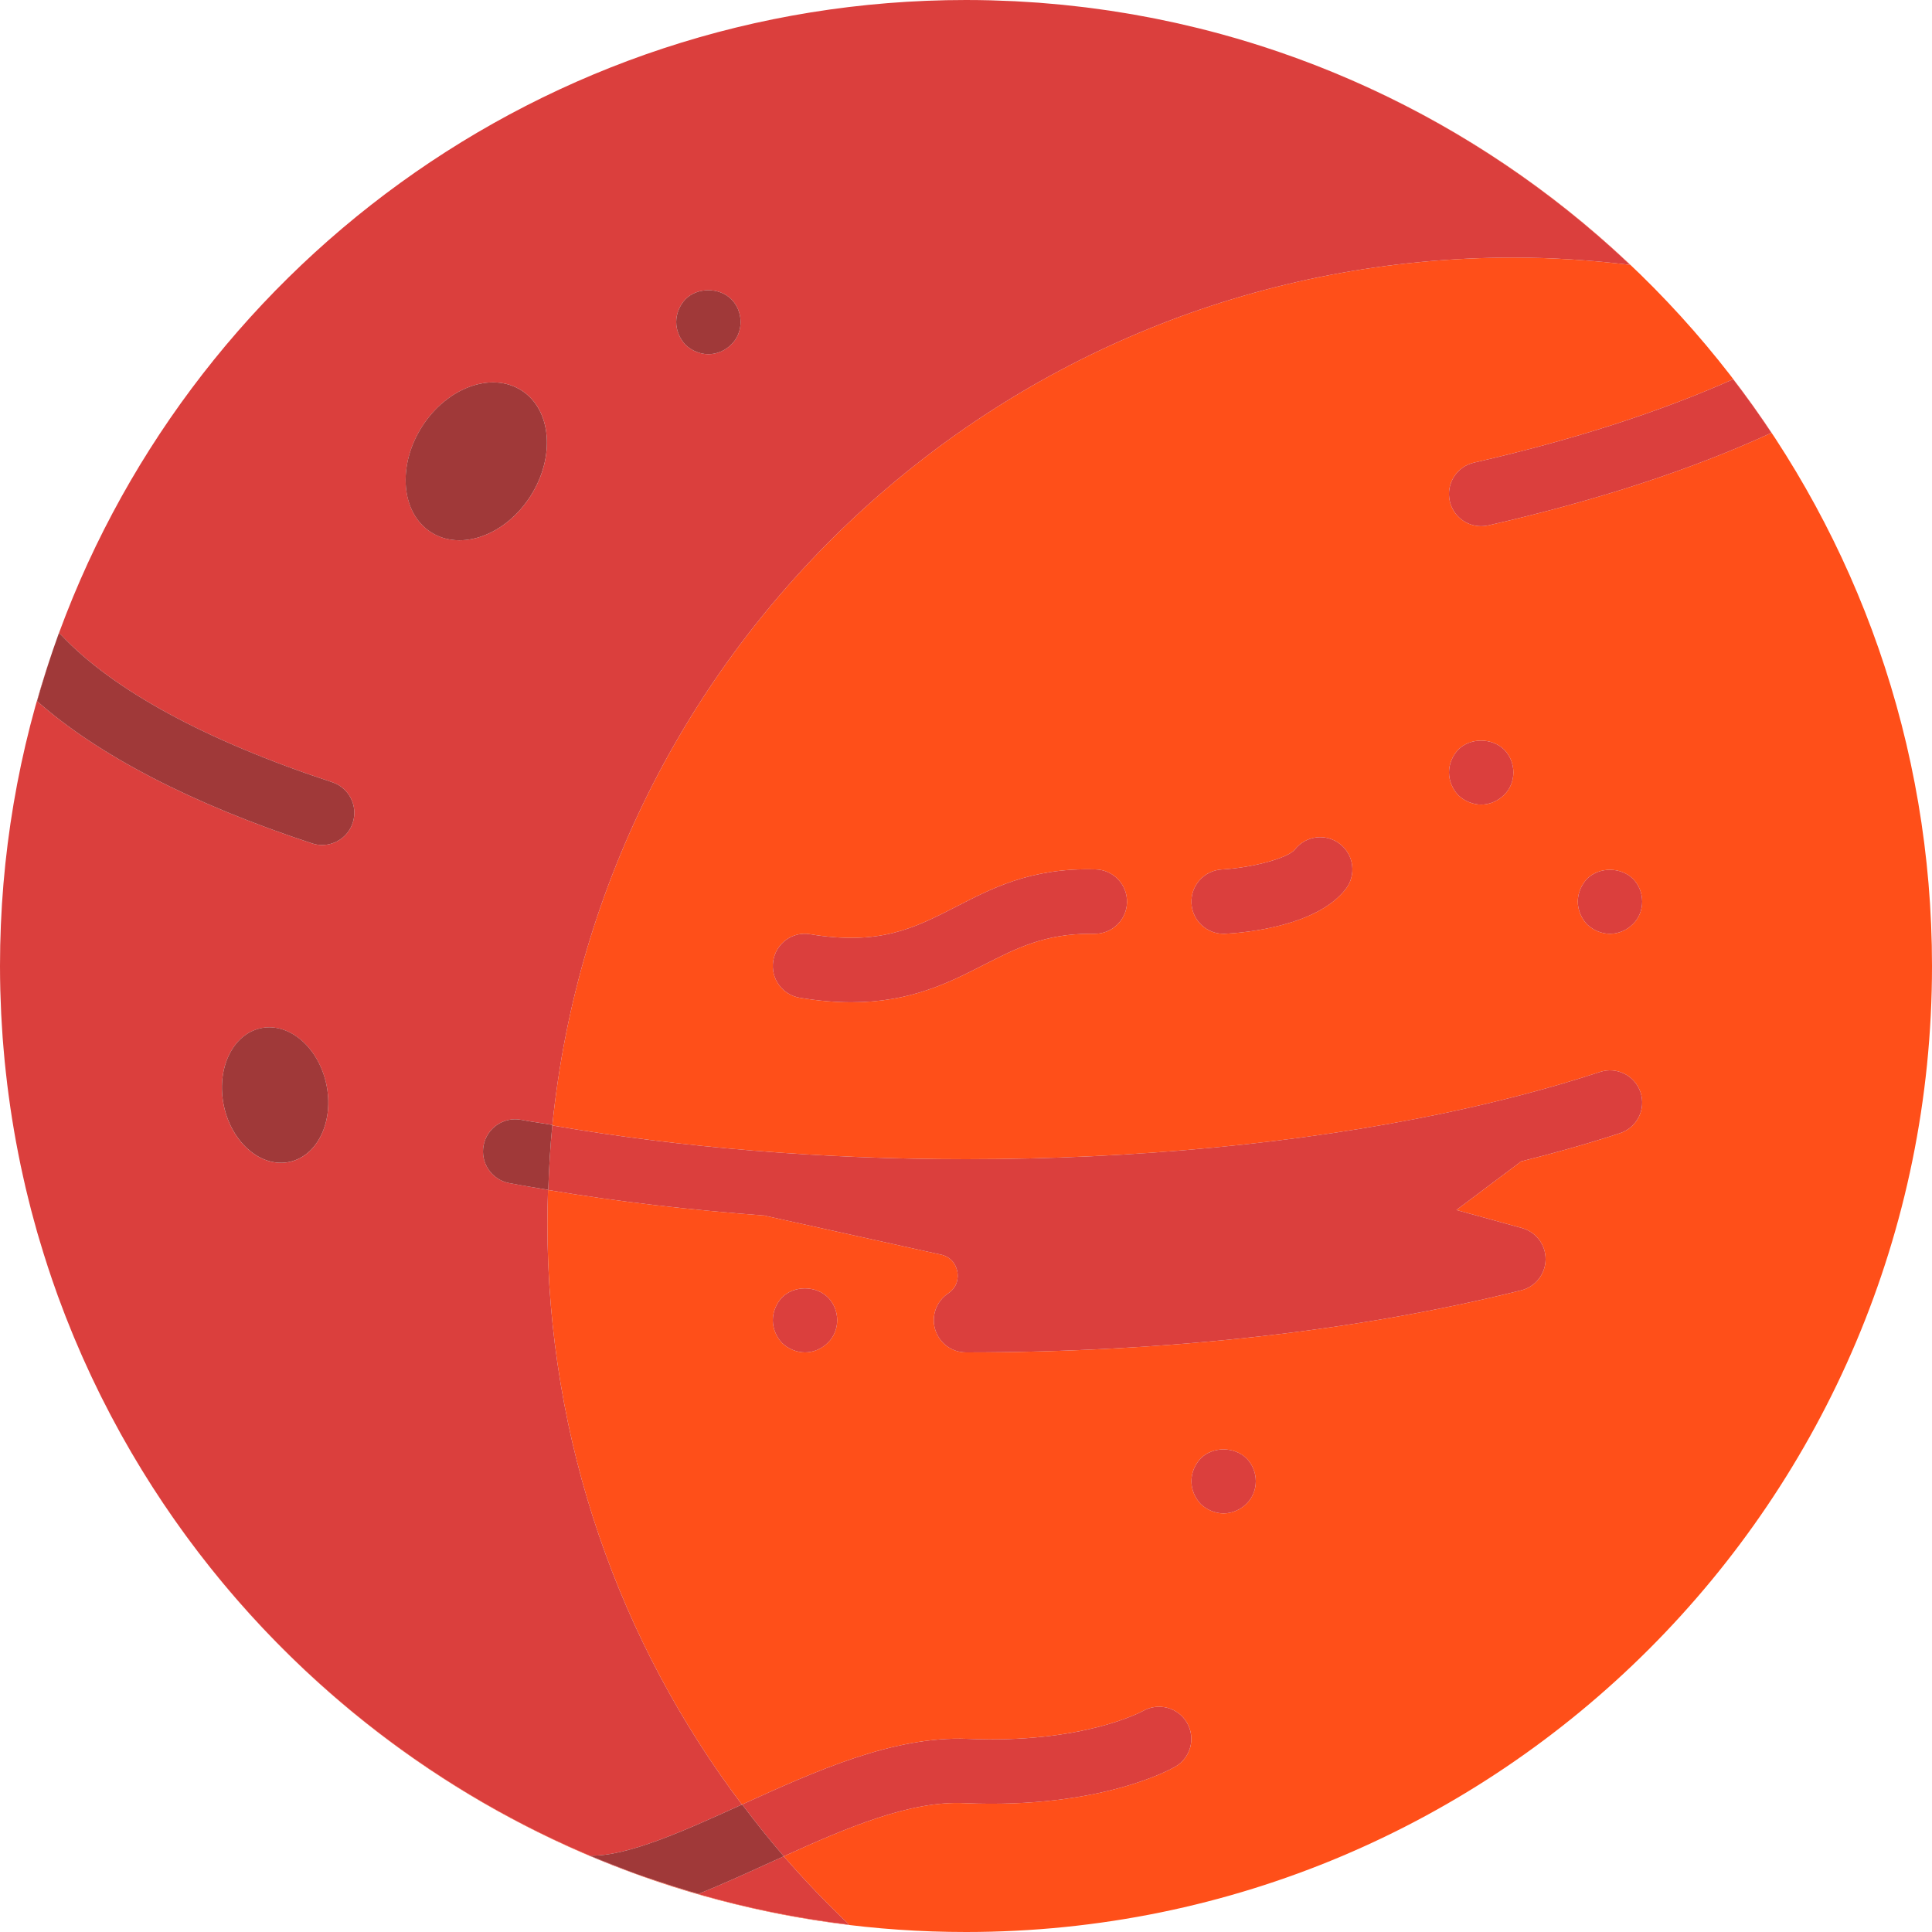
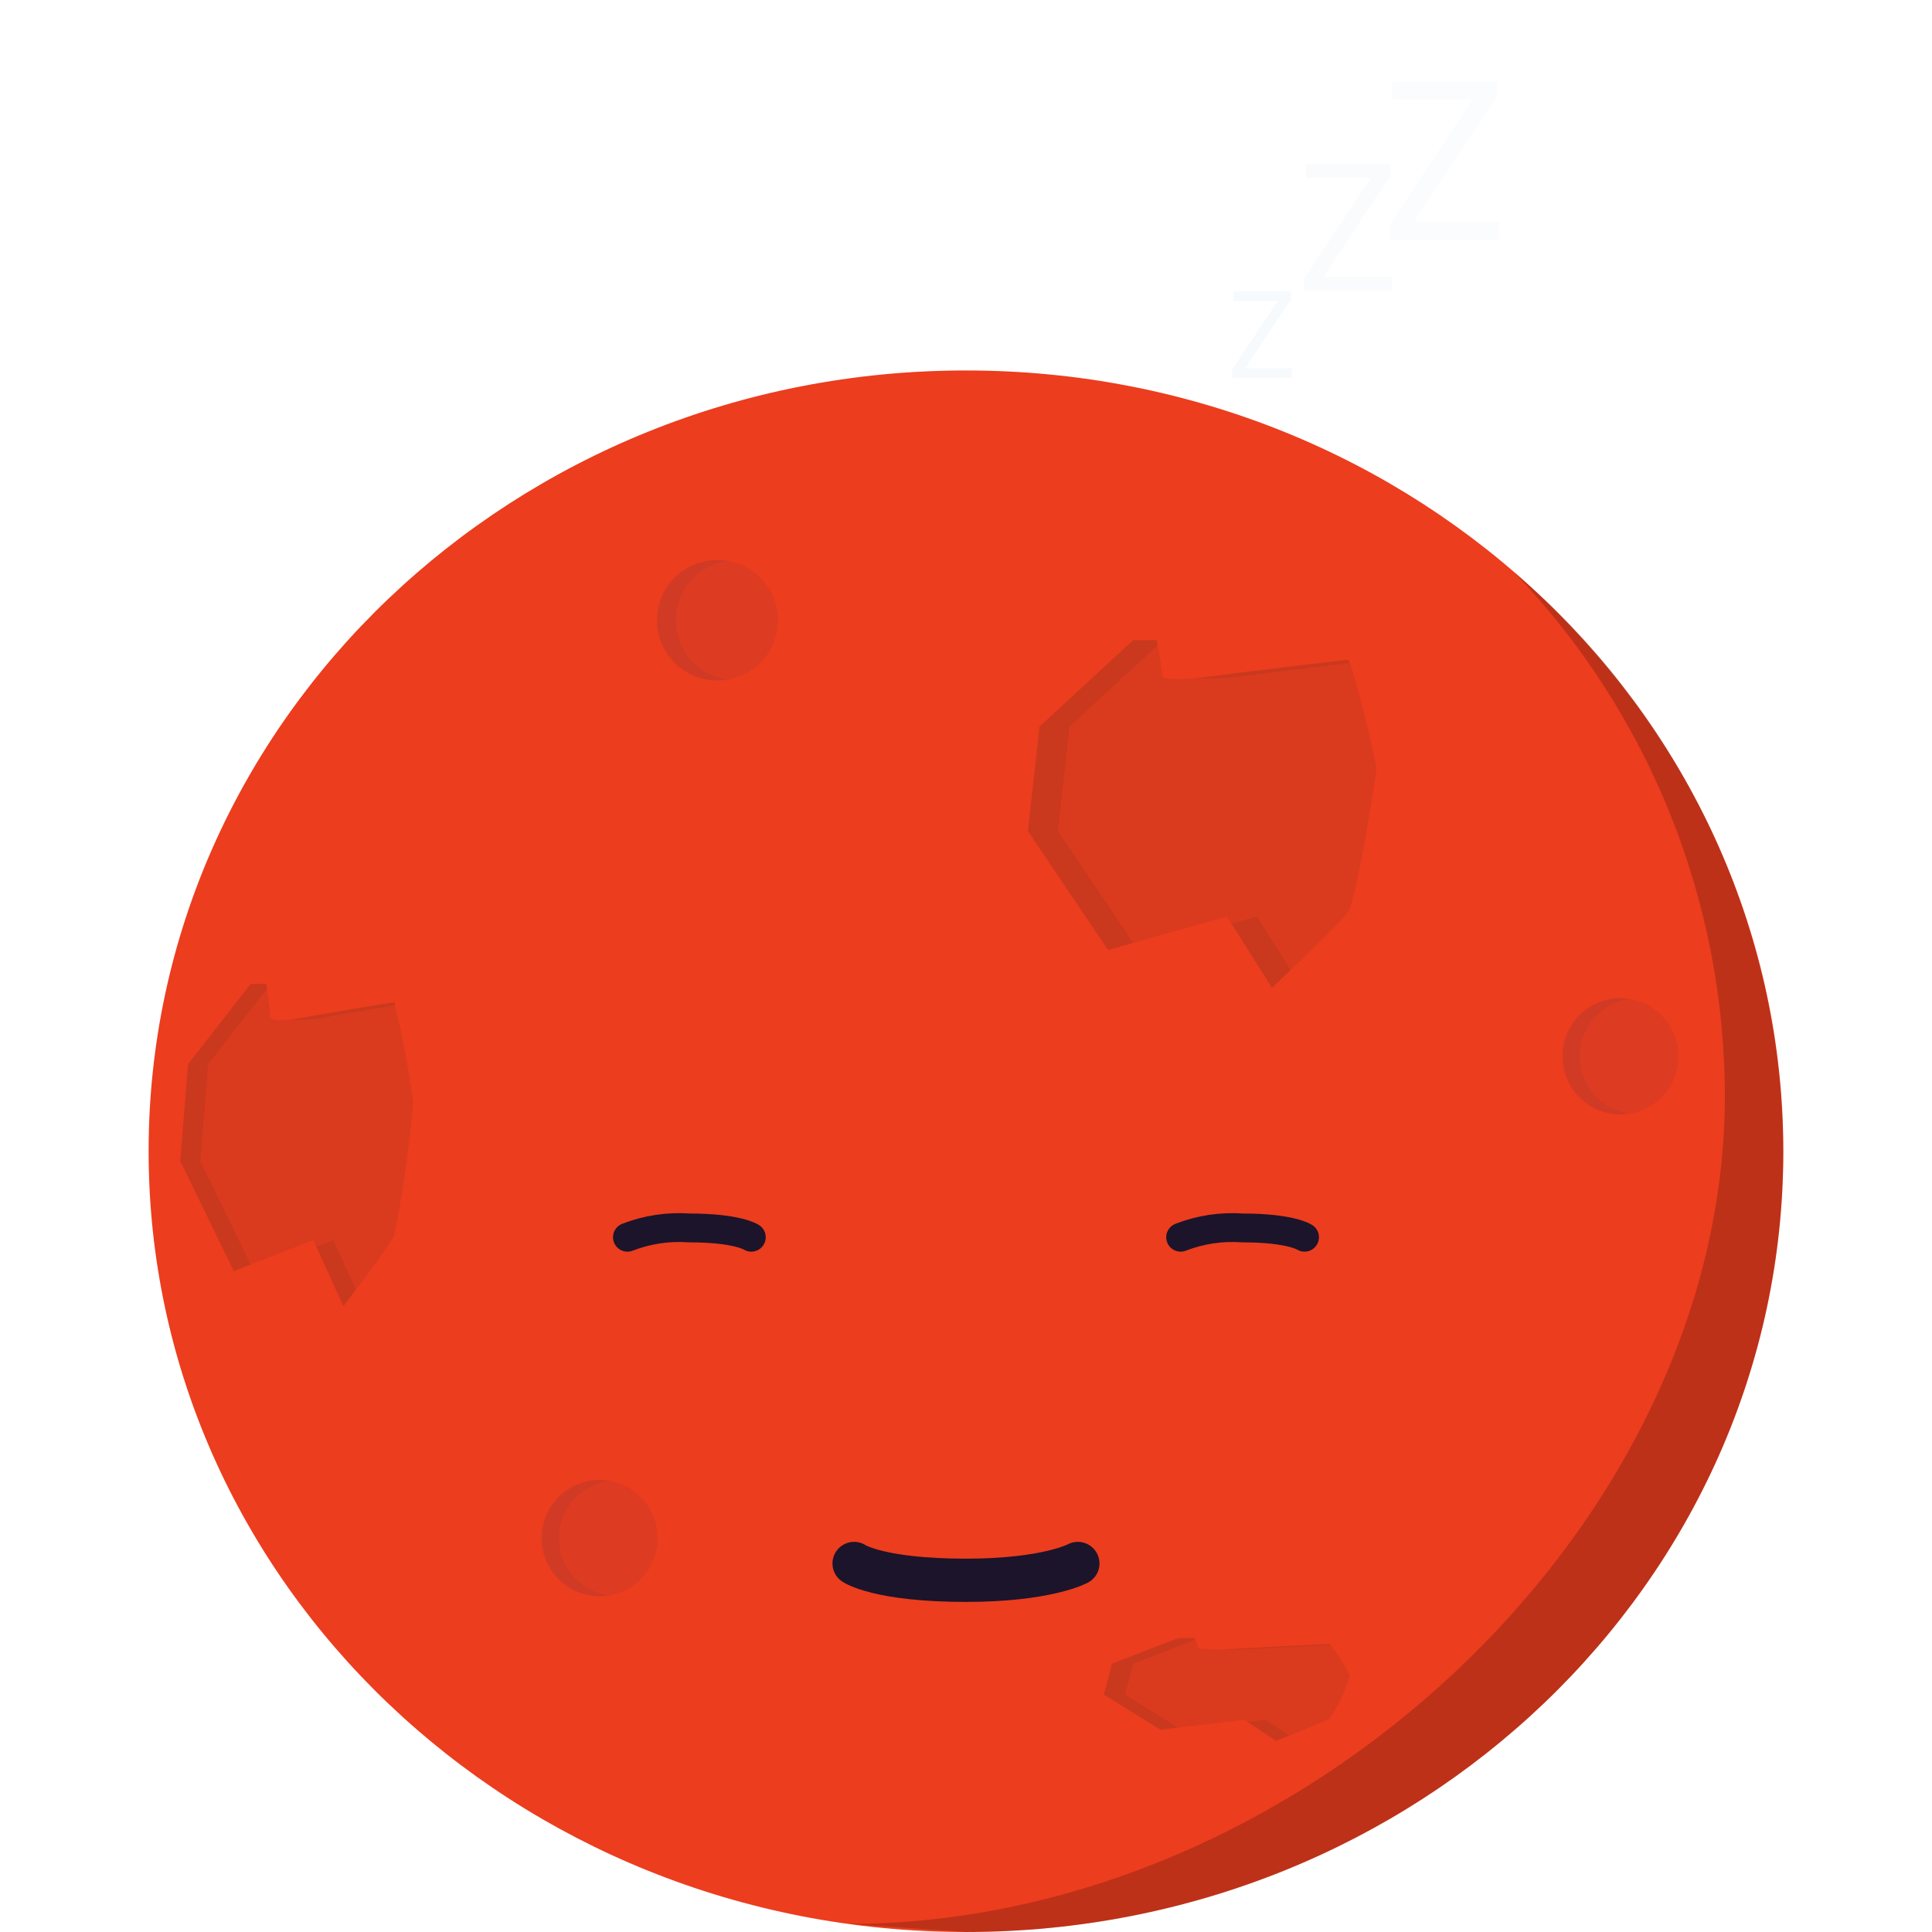
- <svg xmlns="http://www.w3.org/2000/svg" height="800px" width="800px" version="1.1" id="Capa_1" viewBox="0 0 480 480" xml:space="preserve">
-   <g>
-     <path style="fill:#FF4F19;" d="M24.746,346.221c-0.636-1.286-1.262-2.579-1.876-3.878C23.483,343.643,24.11,344.935,24.746,346.221   z" />
-     <path style="fill:#FF4F19;" d="M22.327,341.18c-0.588-1.263-1.168-2.53-1.735-3.804C21.158,338.651,21.739,339.917,22.327,341.18z" />
-     <path style="fill:#FF4F19;" d="M20.031,336.094c-0.549-1.254-1.093-2.512-1.621-3.777   C18.938,333.582,19.482,334.839,20.031,336.094z" />
-     <path style="fill:#FF4F19;" d="M17.864,330.98c-0.519-1.265-1.035-2.533-1.533-3.809C16.829,328.448,17.345,329.715,17.864,330.98z   " />
-     <path style="fill:#FF4F19;" d="M303.561,8.525c38.557,10.583,73.23,30.554,101.437,57.281C395.485,64.659,385.822,64,376,64   c-124.27,0-226.479,94.448-238.762,215.477h0c-0.003,0.032-0.006,0.065-0.009,0.097c-0.001,0.014-0.002,0.028-0.004,0.042   C168.915,285.105,204.253,288,240,288c41.859,0,82.789-3.922,118.367-11.344c14.039-2.938,27.203-6.406,39.141-10.328   c4.195-1.391,8.711,0.906,10.094,5.109c1.375,4.195-0.906,8.711-5.109,10.094c-7.778,2.554-16.087,4.897-24.746,7.059   c-0.101,0.083-0.148,0.205-0.254,0.285l-15.656,11.742l16.289,4.492c3.508,0.969,5.922,4.172,5.875,7.805   c-0.047,3.641-2.531,6.789-6.063,7.664C337.57,330.672,289.867,336,240,336c-3.523,0-6.633-2.305-7.656-5.68   s0.289-7.023,3.219-8.977c2.563-1.711,2.469-4.25,2.313-5.258c-0.156-1.016-0.844-3.469-3.813-4.313l-43.789-9.68   c-0.065-0.015-0.112-0.062-0.177-0.078c-18.638-1.396-36.801-3.486-53.936-6.363c-0.095,2.772-0.16,5.552-0.16,8.348   c0,54.205,18.011,104.173,48.33,144.339c18.574-8.458,37.683-17.042,56.006-16.331c28.82,1.266,43.547-6.867,43.688-6.953   c3.828-2.133,8.711-0.82,10.891,2.984c2.18,3.813,0.914,8.656-2.883,10.867c-0.734,0.438-18.305,10.547-52.367,9.086   c-13.441-0.686-29.28,6.086-44.936,13.195c0,0,0.001,0.001,0.002,0.002c-0.001,0.001-0.002,0.001-0.004,0.002   c5.148,5.928,10.579,11.605,16.276,17.003c-12.859-1.55-25.402-4.12-37.553-7.619c-0.001,0-0.003,0.001-0.004,0.002   c-0.035-0.01-0.07-0.022-0.105-0.032c-2.008-0.579-4.005-1.186-5.992-1.816c-1.236-0.389-2.461-0.801-3.688-1.208   c-0.474-0.159-0.949-0.314-1.421-0.475c-5.38-1.822-10.685-3.803-15.878-6.005c0.055,0.002,0.115-0.003,0.171-0.002   c-49.475-20.934-90.472-57.971-116.398-104.552C71.109,430.151,149.727,480,240,480c132.548,0,240-107.452,240-240   C480,129.458,405.259,36.388,303.561,8.525z M272,232c-0.258,0.016-0.68-0.008-1.023-0.008c-11.43,0-18.469,3.594-26.594,7.742   c-8.633,4.406-18.18,9.281-32.875,9.281c-3.891,0-8.133-0.344-12.82-1.125c-4.359-0.727-7.305-4.852-6.578-9.203   c0.719-4.359,4.828-7.352,9.203-6.578c17.211,2.852,25.813-1.531,35.797-6.625c8.938-4.57,18.742-9.945,35.023-9.484   c4.414,0.07,7.938,3.711,7.867,8.133C279.93,228.5,276.359,232,272,232z M334.289,220.945c-7.18,9.141-24.672,10.766-29.859,11.047   C304.281,232,304.141,232,303.992,232c-4.219,0-7.742-3.297-7.977-7.563c-0.242-4.406,3.133-8.18,7.539-8.422   c7.672-0.438,16.492-2.844,18.156-4.961c2.727-3.469,7.75-4.086,11.234-1.344C336.414,212.437,337.023,217.469,334.289,220.945z    M205.68,333.601c-1.523,1.516-3.602,2.398-5.68,2.398s-4.164-0.883-5.68-2.32c-1.445-1.523-2.32-3.602-2.32-5.68   s0.875-4.164,2.32-5.68c2.961-2.961,8.32-2.961,11.359,0c1.516,1.516,2.32,3.602,2.32,5.68S207.195,332.156,205.68,333.601z    M309.679,373.601c-1.523,1.516-3.602,2.398-5.68,2.398c-2.078,0-4.164-0.883-5.68-2.32c-1.445-1.523-2.32-3.602-2.32-5.68   s0.875-4.164,2.32-5.68c2.961-2.961,8.32-2.961,11.359,0c1.516,1.516,2.32,3.602,2.32,5.68S311.195,372.156,309.679,373.601z    M373.679,197.502c-1.523,1.516-3.602,2.398-5.68,2.398s-4.164-0.883-5.68-2.32c-1.445-1.523-2.32-3.602-2.32-5.68   s0.875-4.164,2.32-5.68c2.961-2.961,8.32-2.961,11.359,0c1.516,1.516,2.32,3.602,2.32,5.68S375.195,196.057,373.679,197.502z    M405.679,229.601c-1.523,1.516-3.602,2.398-5.68,2.398s-4.164-0.883-5.68-2.32c-1.445-1.523-2.32-3.602-2.32-5.68   s0.875-4.164,2.32-5.68c2.961-2.961,8.32-2.961,11.359,0c1.516,1.516,2.32,3.602,2.32,5.68S407.195,228.156,405.679,229.601z    M369.773,130.531c-0.602,0.141-1.195,0.203-1.789,0.203c-3.648,0-6.945-2.508-7.789-6.219c-0.984-4.305,1.703-8.594,6.016-9.578   c24.808-5.672,46.328-12.667,64.396-20.713c3.315,4.328,6.492,8.763,9.511,13.315C420.515,116.577,396.919,124.331,369.773,130.531   z" />
-     <path style="fill:#FF4F19;" d="M27.283,351.207c-0.696-1.327-1.378-2.663-2.05-4.004C25.905,348.545,26.588,349.88,27.283,351.207z   " />
-     <path style="fill:#FF4F19;" d="M29.933,356.127c-0.771-1.391-1.525-2.791-2.269-4.198   C28.407,353.336,29.163,354.736,29.933,356.127z" />
-     <path style="fill:#FF4F19;" d="M2.998,277.952c-0.143-0.898-0.281-1.798-0.414-2.7C2.717,276.154,2.855,277.054,2.998,277.952z" />
-     <path style="fill:#FF4F19;" d="M275.665,2.641c1.355,0.202,2.703,0.423,4.05,0.648C278.367,3.065,277.019,2.843,275.665,2.641z" />
-     <path style="fill:#FF4F19;" d="M281.394,3.568c1.446,0.252,2.885,0.522,4.322,0.8C284.279,4.091,282.84,3.819,281.394,3.568z" />
-     <path style="fill:#FF4F19;" d="M0.435,254.289c-0.047-0.793-0.101-1.583-0.14-2.378C0.334,252.706,0.389,253.496,0.435,254.289z" />
-     <path style="fill:#FF4F19;" d="M0.146,247.974c-0.022-0.667-0.054-1.332-0.07-2.001C0.092,246.641,0.124,247.306,0.146,247.974z" />
-     <path style="fill:#FF4F19;" d="M269.87,1.849c1.265,0.157,2.523,0.334,3.782,0.511C272.393,2.183,271.135,2.006,269.87,1.849z" />
-     <path style="fill:#FF4F19;" d="M246.08,0.077c0.765,0.019,1.525,0.058,2.288,0.084C247.605,0.135,246.845,0.096,246.08,0.077z" />
-     <path style="fill:#FF4F19;" d="M252.11,0.303c0.956,0.048,1.907,0.116,2.86,0.175C254.017,0.42,253.067,0.351,252.11,0.303z" />
-     <path style="fill:#FF4F19;" d="M287.051,4.623c1.539,0.306,3.071,0.631,4.599,0.967C290.121,5.255,288.589,4.929,287.051,4.623z" />
-     <path style="fill:#FF4F19;" d="M292.635,5.805c1.633,0.366,3.259,0.75,4.879,1.149C295.894,6.556,294.269,6.17,292.635,5.805z" />
-     <path style="fill:#FF4F19;" d="M298.142,7.107c1.735,0.432,3.462,0.883,5.182,1.353C301.604,7.991,299.877,7.539,298.142,7.107z" />
-     <path style="fill:#FF4F19;" d="M2.149,272.147c-0.119-0.886-0.236-1.772-0.345-2.66C1.914,270.375,2.031,271.261,2.149,272.147z" />
-     <path style="fill:#FF4F19;" d="M1.438,266.279c-0.095-0.869-0.191-1.737-0.276-2.609C1.247,264.542,1.343,265.41,1.438,266.279z" />
-     <path style="fill:#FF4F19;" d="M0.866,260.34c-0.071-0.843-0.146-1.684-0.208-2.529C0.72,258.656,0.796,259.498,0.866,260.34z" />
-     <path style="fill:#FF4F19;" d="M258.089,0.676c1.073,0.08,2.141,0.181,3.21,0.276C260.23,0.857,259.162,0.756,258.089,0.676z" />
-     <path style="fill:#FF4F19;" d="M7.731,300.627c-0.249-0.956-0.482-1.918-0.72-2.879C7.249,298.709,7.482,299.671,7.731,300.627z" />
-     <path style="fill:#FF4F19;" d="M15.854,325.916c-0.506-1.318-1.009-2.638-1.492-3.967   C14.845,323.278,15.348,324.597,15.854,325.916z" />
-     <path style="fill:#FF4F19;" d="M9.241,306.163c-0.29-1.011-0.56-2.031-0.837-3.047C8.681,304.133,8.952,305.152,9.241,306.163z" />
-     <path style="fill:#FF4F19;" d="M6.349,295.035c-0.219-0.931-0.424-1.867-0.632-2.802C5.925,293.168,6.131,294.104,6.349,295.035z" />
-     <path style="fill:#FF4F19;" d="M14.108,321.229c-1.555-4.322-2.983-8.703-4.293-13.136   C11.125,312.525,12.554,316.907,14.108,321.229z" />
-     <path style="fill:#FF4F19;" d="M5.1,289.396c-0.192-0.919-0.375-1.842-0.557-2.764C4.725,287.555,4.907,288.477,5.1,289.396z" />
-     <path style="fill:#FF4F19;" d="M3.981,283.7c-0.167-0.907-0.327-1.817-0.483-2.728C3.655,281.883,3.815,282.792,3.981,283.7z" />
-     <path style="fill:#FF4F19;" d="M264.01,1.192c1.172,0.117,2.338,0.254,3.506,0.387C266.348,1.446,265.182,1.309,264.01,1.192z" />
-     <path style="fill:#DB3F3D;" d="M146.532,461.038c-0.055-0.001-0.116,0.004-0.171,0.002c5.193,2.203,10.499,4.183,15.878,6.005   c0.472,0.162,0.948,0.317,1.421,0.475c1.227,0.407,2.452,0.819,3.688,1.208c1.986,0.63,3.983,1.236,5.992,1.816   c0.035,0.01,0.07,0.022,0.105,0.032c0.001,0,0.003-0.001,0.004-0.002c12.15,3.499,24.694,6.069,37.553,7.619   c-5.697-5.398-11.128-11.075-16.276-17.003c-1.46,0.663-2.921,1.326-4.375,1.989c-5.725,2.606-11.35,5.158-16.817,7.36   c-0.763-0.219-1.527-0.437-2.288-0.663c-2.699-0.804-5.369-1.67-8.03-2.559c-1.713-0.578-3.439-1.131-5.135-1.747   c-1.86-0.668-3.681-1.418-5.519-2.133c-2.014-0.789-4.034-1.565-6.021-2.406c9.272,0.228,23.412-6.149,37.177-12.414   c0.22-0.1,0.441-0.2,0.662-0.3c3.32,4.398,6.74,8.715,10.348,12.87c15.656-7.109,31.495-13.881,44.936-13.195   c34.063,1.461,51.633-8.648,52.367-9.086c3.797-2.211,5.063-7.055,2.883-10.867c-2.18-3.805-7.063-5.117-10.891-2.984   c-0.141,0.086-14.867,8.219-43.688,6.953c-18.323-0.711-37.432,7.873-56.006,16.331C154.011,408.173,136,358.205,136,304   c0-2.796,0.065-5.575,0.16-8.348c17.136,2.878,35.298,4.968,53.936,6.363c0.065,0.016,0.111,0.063,0.177,0.078l43.789,9.68   c2.969,0.844,3.656,3.297,3.813,4.313c0.156,1.008,0.25,3.547-2.313,5.258c-2.93,1.953-4.242,5.602-3.219,8.977   S236.476,336,240,336c49.867,0,97.57-5.328,137.937-15.422c3.531-0.875,6.016-4.023,6.063-7.664   c0.047-3.633-2.367-6.836-5.875-7.805l-16.289-4.492l15.656-11.742c0.106-0.08,0.153-0.201,0.254-0.285   c8.658-2.162,16.968-4.505,24.746-7.059c4.203-1.383,6.484-5.898,5.109-10.094c-1.383-4.203-5.898-6.5-10.094-5.109   c-11.938,3.922-25.102,7.391-39.141,10.328C322.789,284.078,281.859,288,240,288c-35.747,0-71.085-2.895-102.775-8.384   c0.001-0.014,0.002-0.028,0.004-0.042c-0.534,5.292-0.831,10.651-1.017,16.039c-3.252-0.546-6.532-1.072-9.705-1.676   c-4.344-0.828-7.195-5.016-6.367-9.352c0.82-4.344,5.008-7.188,9.352-6.367c2.503,0.477,5.193,0.816,7.745,1.259   C149.521,158.448,251.73,64,376,64c9.822,0,19.485,0.659,28.998,1.806C376.79,39.079,342.118,19.108,303.561,8.525   c-0.079-0.022-0.158-0.043-0.237-0.064c-1.719-0.47-3.447-0.921-5.182-1.353c-0.208-0.052-0.418-0.102-0.627-0.153   c-1.62-0.399-3.246-0.783-4.879-1.149c-0.328-0.074-0.658-0.143-0.986-0.215c-1.528-0.336-3.06-0.66-4.599-0.967   c-0.444-0.088-0.89-0.17-1.334-0.256c-1.437-0.278-2.876-0.548-4.322-0.8c-0.558-0.097-1.12-0.185-1.679-0.278   c-1.347-0.225-2.696-0.446-4.05-0.648c-0.669-0.1-1.342-0.187-2.013-0.282c-1.259-0.177-2.517-0.354-3.782-0.511   c-0.782-0.097-1.57-0.179-2.354-0.269c-1.167-0.134-2.333-0.271-3.506-0.387c-0.901-0.09-1.807-0.161-2.71-0.241   c-1.069-0.094-2.137-0.195-3.21-0.276c-1.036-0.077-2.079-0.134-3.119-0.198c-0.953-0.059-1.904-0.128-2.86-0.175   c-1.244-0.062-2.494-0.099-3.743-0.142c-0.763-0.026-1.523-0.065-2.288-0.084C244.059,0.027,242.033,0,240,0   C134.986,0,45.739,67.453,13.186,161.39c0.463-1.356,0.939-2.706,1.431-4.048c0.176,0.157,0.398,0.225,0.563,0.4   c12.797,13.672,36.086,26.328,67.344,36.594c4.203,1.383,6.484,5.898,5.109,10.094c-1.109,3.375-4.234,5.508-7.602,5.508   c-0.828,0-1.664-0.125-2.492-0.398c-29.783-9.778-53.172-21.912-68.33-35.342c1.216-4.272,2.51-8.51,3.935-12.688   C4.635,186.105,0,212.51,0,240c0,1.997,0.027,3.987,0.076,5.973c0.016,0.669,0.049,1.334,0.07,2.001   c0.043,1.314,0.086,2.628,0.15,3.937c0.039,0.795,0.093,1.585,0.14,2.378c0.069,1.176,0.137,2.351,0.223,3.522   c0.062,0.845,0.137,1.686,0.208,2.529c0.094,1.112,0.187,2.223,0.296,3.33c0.085,0.872,0.181,1.74,0.276,2.609   c0.117,1.071,0.236,2.141,0.367,3.208c0.109,0.889,0.226,1.775,0.345,2.66c0.139,1.037,0.282,2.072,0.434,3.105   c0.133,0.902,0.271,1.802,0.414,2.7c0.16,1.009,0.327,2.015,0.5,3.02c0.157,0.911,0.316,1.821,0.483,2.728   c0.18,0.98,0.37,1.956,0.562,2.932c0.182,0.923,0.364,1.845,0.557,2.764c0.198,0.948,0.408,1.893,0.618,2.837   c0.208,0.935,0.413,1.871,0.632,2.802c0.213,0.907,0.439,1.81,0.662,2.713c0.237,0.961,0.471,1.923,0.72,2.879   c0.217,0.833,0.448,1.66,0.674,2.489c0.277,1.017,0.547,2.036,0.837,3.047c0.185,0.646,0.384,1.286,0.574,1.929   c1.31,4.433,2.738,8.815,4.293,13.136c0.086,0.239,0.167,0.481,0.254,0.72c0.483,1.329,0.986,2.649,1.492,3.967   c0.16,0.418,0.315,0.839,0.477,1.255c0.498,1.276,1.014,2.544,1.533,3.809c0.183,0.445,0.361,0.892,0.546,1.336   c0.528,1.266,1.072,2.523,1.621,3.777c0.187,0.427,0.371,0.856,0.561,1.283c0.567,1.274,1.147,2.541,1.735,3.804   c0.181,0.388,0.36,0.776,0.543,1.163c0.614,1.299,1.24,2.592,1.876,3.878c0.162,0.327,0.324,0.655,0.488,0.981   c0.671,1.342,1.354,2.677,2.05,4.004c0.126,0.241,0.254,0.481,0.381,0.722c0.744,1.407,1.499,2.808,2.269,4.198   c0.067,0.12,0.134,0.239,0.201,0.359C56.061,403.068,97.058,440.104,146.532,461.038z M170.32,74.32   c2.961-2.961,8.32-2.961,11.359,0c1.516,1.516,2.32,3.602,2.32,5.68s-0.805,4.156-2.32,5.602C180.156,87.117,178.078,88,176,88   s-4.164-0.883-5.68-2.32C168.875,84.156,168,82.078,168,80S168.875,75.836,170.32,74.32z M104.835,106.028   c6.196-9.737,17.263-13.784,24.718-9.04c7.455,4.744,8.476,16.483,2.28,26.22s-17.262,13.784-24.718,9.04   S98.639,115.765,104.835,106.028z M55.635,274.818c-1.982-9.17,2.103-17.834,9.124-19.352c7.021-1.518,14.32,4.686,16.302,13.856   s-2.103,17.834-9.124,19.352C64.916,290.191,57.617,283.987,55.635,274.818z" />
-     <path style="fill:#DB3F3D;" d="M272.133,216c-16.281-0.461-26.086,4.914-35.023,9.484c-9.984,5.094-18.586,9.477-35.797,6.625   c-4.375-0.773-8.484,2.219-9.203,6.578c-0.727,4.352,2.219,8.477,6.578,9.203c4.688,0.781,8.93,1.125,12.82,1.125   c14.695,0,24.242-4.875,32.875-9.281c8.125-4.148,15.164-7.742,26.594-7.742c0.344,0,0.766,0.023,1.023,0.008   c4.359,0,7.93-3.5,8-7.867C280.07,219.711,276.547,216.07,272.133,216z" />
-     <path style="fill:#DB3F3D;" d="M332.945,209.711c-3.484-2.742-8.508-2.125-11.234,1.344c-1.664,2.117-10.484,4.523-18.156,4.961   c-4.406,0.242-7.781,4.016-7.539,8.422c0.234,4.266,3.758,7.563,7.977,7.563c0.148,0,0.289,0,0.438-0.008   c5.187-0.281,22.68-1.906,29.859-11.047C337.023,217.469,336.414,212.437,332.945,209.711z" />
-     <ellipse transform="matrix(-0.5369 0.8437 -0.8437 -0.5369 278.5632 76.3195)" style="fill:#A03939;" cx="118.334" cy="114.618" rx="20.897" ry="16" />
-     <ellipse transform="matrix(0.9774 -0.2113 0.2113 0.9774 -55.9416 20.5831)" style="fill:#A03939;" cx="68.348" cy="272.069" rx="13.006" ry="16.987" />
-     <path style="fill:#A03939;" d="M176,88c2.078,0,4.156-0.883,5.68-2.398C183.195,84.156,184,82.078,184,80s-0.805-4.164-2.32-5.68   c-3.039-2.961-8.398-2.961-11.359,0C168.875,75.836,168,77.922,168,80s0.875,4.156,2.32,5.68C171.836,87.117,173.922,88,176,88z" />
-     <path style="fill:#DB3F3D;" d="M362.32,186.221c-1.445,1.516-2.32,3.602-2.32,5.68s0.875,4.156,2.32,5.68   c1.516,1.438,3.602,2.32,5.68,2.32s4.156-0.883,5.68-2.398c1.516-1.445,2.32-3.523,2.32-5.602s-0.805-4.164-2.32-5.68   C370.64,183.26,365.281,183.26,362.32,186.221z" />
-     <path style="fill:#DB3F3D;" d="M394.32,218.32c-1.445,1.516-2.32,3.602-2.32,5.68s0.875,4.156,2.32,5.68   c1.516,1.438,3.602,2.32,5.68,2.32s4.156-0.883,5.68-2.398c1.516-1.445,2.32-3.523,2.32-5.602s-0.805-4.164-2.32-5.68   C402.64,215.359,397.281,215.359,394.32,218.32z" />
-     <path style="fill:#DB3F3D;" d="M194.32,322.32c-1.445,1.516-2.32,3.602-2.32,5.68s0.875,4.156,2.32,5.68   c1.516,1.438,3.602,2.32,5.68,2.32s4.156-0.883,5.68-2.398c1.516-1.445,2.32-3.523,2.32-5.602s-0.805-4.164-2.32-5.68   C202.641,319.359,197.281,319.359,194.32,322.32z" />
-     <path style="fill:#DB3F3D;" d="M298.32,362.32c-1.445,1.516-2.32,3.602-2.32,5.68s0.875,4.156,2.32,5.68   c1.516,1.438,3.602,2.32,5.68,2.32c2.078,0,4.156-0.883,5.68-2.398c1.516-1.445,2.32-3.523,2.32-5.602s-0.805-4.164-2.32-5.68   C306.64,359.359,301.281,359.359,298.32,362.32z" />
-     <path style="fill:#A03939;" d="M120.141,284.586c-0.828,4.336,2.023,8.523,6.367,9.352c3.173,0.604,6.453,1.13,9.705,1.676   c0.185-5.388,0.482-10.747,1.017-16.039c0.003-0.032,0.005-0.065,0.009-0.097h0c-2.552-0.443-5.243-0.782-7.745-1.259   C125.148,277.398,120.961,280.242,120.141,284.586z" />
-     <path style="fill:#A03939;" d="M77.539,209.539c0.828,0.273,1.664,0.398,2.492,0.398c3.367,0,6.492-2.133,7.602-5.508   c1.375-4.195-0.906-8.711-5.109-10.094c-31.258-10.266-54.547-22.922-67.344-36.594c-0.164-0.175-0.387-0.243-0.563-0.4   c-0.492,1.342-0.968,2.692-1.431,4.048c-0.014,0.04-0.028,0.079-0.042,0.119c-1.425,4.178-2.719,8.417-3.935,12.688   C24.367,187.627,47.756,199.761,77.539,209.539z" />
-     <path style="fill:#A03939;" d="M184.38,448.317c-0.22,0.1-0.442,0.2-0.662,0.3c-13.765,6.265-27.904,12.642-37.177,12.414   c1.987,0.841,4.007,1.618,6.021,2.406c1.838,0.714,3.659,1.464,5.519,2.133c1.696,0.616,3.421,1.169,5.135,1.747   c2.661,0.889,5.331,1.755,8.03,2.559c0.76,0.227,1.524,0.444,2.288,0.663c5.467-2.202,11.092-4.754,16.817-7.36   c1.454-0.663,2.915-1.326,4.375-1.989c0.001-0.001,0.002-0.001,0.004-0.002c-0.001-0.001-0.001-0.001-0.001-0.001   C191.121,457.032,187.7,452.715,184.38,448.317z" />
-     <path style="fill:#DB3F3D;" d="M430.607,94.224c-18.068,8.047-39.588,15.041-64.396,20.713c-4.313,0.984-7,5.273-6.016,9.578   c0.844,3.711,4.141,6.219,7.789,6.219c0.594,0,1.188-0.063,1.789-0.203c27.146-6.2,50.742-13.954,70.345-22.992   C437.098,102.987,433.922,98.552,430.607,94.224z" />
+ <svg xmlns="http://www.w3.org/2000/svg" width="800px" height="800px" viewBox="-9.31 0 121.03 121.03">
+   <g id="Mars" transform="translate(-122.305 -206.956)">
+     <g id="Group_60" data-name="Group 60">
+       <ellipse id="Ellipse_43" data-name="Ellipse 43" cx="51.203" cy="48.911" rx="51.203" ry="48.911" transform="translate(122.305 230.163)" fill="#ec3d1e" />
+       <path id="Path_55" data-name="Path 55" d="M173.508,327.986c28.279,0,51.2-21.9,51.2-48.912a47.845,47.845,0,0,0-16.873-36.287,47.532,47.532,0,0,1,13.216,32.794c0,27.013-26.65,51.9-54.929,51.9" opacity="0.2" style="mix-blend-mode: darken;isolation: isolate" />
+       <text id="Z" transform="translate(192.057 230.629)" fill="#f0f5f9" font-size="7.588" font-family="SegoeUI, Segoe UI" opacity="0.5">
+         <tspan x="-2.164" y="0">Z</tspan>
+       </text>
+       <text id="Z-2" data-name="Z" transform="translate(197.441 225.181)" fill="#f0f5f9" font-size="11.163" font-family="SegoeUI, Segoe UI" opacity="0.4">
+         <tspan x="-3.183" y="0">Z</tspan>
+       </text>
+       <text id="Z-3" data-name="Z" transform="translate(203.482 221.956)" fill="#f0f5f9" font-size="13.863" font-family="SegoeUI, Segoe UI" opacity="0.3">
+         <tspan x="-3.953" y="0">Z</tspan>
+       </text>
+       <path id="Path_56" data-name="Path 56" d="M152.3,284.463a8.934,8.934,0,0,1,3.88-.583c3.035,0,3.881.583,3.881.583" fill="none" stroke="#1c142a" stroke-linecap="round" stroke-miterlimit="10" stroke-width="1.806" />
+       <path id="Path_57" data-name="Path 57" d="M180.517,304.9s-1.925,1.053-7.009,1.053c-5.48,0-7.008-1.053-7.008-1.053" fill="none" stroke="#1c142a" stroke-linecap="round" stroke-miterlimit="10" stroke-width="2.709" />
+       <path id="Path_58" data-name="Path 58" d="M186.957,284.463a8.937,8.937,0,0,1,3.881-.583c3.034,0,3.88.583,3.88.583" fill="none" stroke="#1c142a" stroke-linecap="round" stroke-miterlimit="10" stroke-width="1.806" />
+       <g id="Group_55" data-name="Group 55" opacity="0.8">
+         <circle id="Ellipse_44" data-name="Ellipse 44" cx="3.77" cy="3.77" r="3.77" transform="translate(154.188 242.043)" fill="#312449" opacity="0.1" style="mix-blend-mode: darken;isolation: isolate" />
+         <path id="Path_59" data-name="Path 59" d="M155.332,245.813a3.76,3.76,0,0,1,3.2-3.712,3.721,3.721,0,0,0-.572-.058,3.77,3.77,0,1,0,0,7.539,3.849,3.849,0,0,0,.572-.057A3.761,3.761,0,0,1,155.332,245.813Z" fill="#312449" opacity="0.1" style="mix-blend-mode: darken;isolation: isolate" />
+       </g>
+       <g id="Group_56" data-name="Group 56" opacity="0.8">
+         <circle id="Ellipse_45" data-name="Ellipse 45" cx="3.643" cy="3.643" r="3.643" transform="translate(210.854 269.483)" fill="#312449" opacity="0.1" style="mix-blend-mode: darken;isolation: isolate" />
+         <path id="Path_60" data-name="Path 60" d="M211.96,273.125a3.633,3.633,0,0,1,3.089-3.587,3.587,3.587,0,0,0-.553-.055,3.643,3.643,0,0,0,0,7.285,3.587,3.587,0,0,0,.553-.056A3.633,3.633,0,0,1,211.96,273.125Z" fill="#312449" opacity="0.1" style="mix-blend-mode: darken;isolation: isolate" />
+       </g>
+       <g id="Group_57" data-name="Group 57" opacity="0.8">
+         <circle id="Ellipse_46" data-name="Ellipse 46" cx="3.643" cy="3.643" r="3.643" transform="translate(146.903 299.668)" fill="#312449" opacity="0.1" style="mix-blend-mode: darken;isolation: isolate" />
+         <path id="Path_61" data-name="Path 61" d="M148.009,303.311a3.633,3.633,0,0,1,3.089-3.587,3.587,3.587,0,0,0-.553-.056,3.643,3.643,0,0,0,0,7.285,3.587,3.587,0,0,0,.553-.055A3.633,3.633,0,0,1,148.009,303.311Z" fill="#312449" opacity="0.1" style="mix-blend-mode: darken;isolation: isolate" />
+       </g>
+       <path id="Path_62" data-name="Path 62" d="M183.988,247.054l-5.868,5.417-.731,6.546,5.019,7.448,7.449-2.094,2.821,4.464s4.22-3.967,4.762-4.749,1.783-8.681,1.783-9.019-1.535-6.772-1.783-6.772-7.7.913-8.035.964-3.611.513-3.611,0a20.721,20.721,0,0,0-.339-2.205Z" fill="#312449" opacity="0.1" style="mix-blend-mode: darken;isolation: isolate" />
+       <g id="Group_58" data-name="Group 58">
+         <path id="Path_63" data-name="Path 63" d="M191.286,249.259c.238-.036,3.973-.495,6.268-.767-.048-.117-.089-.2-.114-.2-.248,0-7.7.913-8.035.964-.14.022-.786.113-1.492.177A14.352,14.352,0,0,0,191.286,249.259Z" fill="#312449" opacity="0.1" style="mix-blend-mode: darken;isolation: isolate" />
+         <path id="Path_64" data-name="Path 64" d="M179.27,259.017l.731-6.546,5.517-5.093c-.037-.193-.063-.324-.063-.324h-1.467l-5.868,5.417-.731,6.546,5.019,7.448,1.581-.445Z" fill="#312449" opacity="0.1" style="mix-blend-mode: darken;isolation: isolate" />
+         <path id="Path_65" data-name="Path 65" d="M191.737,264.371l-1.6.449,2.538,4.015s.5-.471,1.175-1.116Z" fill="#312449" opacity="0.1" style="mix-blend-mode: darken;isolation: isolate" />
+       </g>
+       <path id="Path_66" data-name="Path 66" d="M186.8,309.576l-4.141,1.6-.516,1.934,3.542,2.2,5.255-.618,1.991,1.318s2.977-1.171,3.36-1.4a9.972,9.972,0,0,0,1.259-2.664,9.283,9.283,0,0,0-1.259-2c-.175,0-5.43.27-5.669.285a13,13,0,0,1-2.548,0,3,3,0,0,0-.239-.651Z" fill="#312449" opacity="0.1" style="mix-blend-mode: darken;isolation: isolate" />
+       <g id="Group_59" data-name="Group 59">
+         <path id="Path_67" data-name="Path 67" d="M191.953,310.227c.168-.011,2.8-.147,4.422-.227-.034-.034-.062-.058-.08-.058-.175,0-5.43.27-5.669.285-.1.006-.555.033-1.053.052C190.1,310.337,191.753,310.24,191.953,310.227Z" fill="#312449" opacity="0.1" style="mix-blend-mode: darken;isolation: isolate" />
+         <path id="Path_68" data-name="Path 68" d="M183.474,313.109l.516-1.934,3.893-1.5-.044-.1H186.8l-4.141,1.6-.516,1.934,3.542,2.2,1.115-.131Z" fill="#312449" opacity="0.1" style="mix-blend-mode: darken;isolation: isolate" />
+         <path id="Path_69" data-name="Path 69" d="M192.271,314.69l-1.126.132,1.79,1.186s.354-.139.829-.329Z" fill="#312449" opacity="0.1" style="mix-blend-mode: darken;isolation: isolate" />
+       </g>
+     </g>
+     <path id="Path_70" data-name="Path 70" d="M128.7,268.6l-3.923,5.018-.488,6.063,3.355,6.9,4.978-1.94,1.886,4.136s2.82-3.675,3.183-4.4a78.945,78.945,0,0,0,1.192-8.355,61.527,61.527,0,0,0-1.192-6.272c-.166,0-5.144.845-5.371.893s-2.413.475-2.413,0-.227-2.043-.227-2.043Z" fill="#312449" opacity="0.1" style="mix-blend-mode: darken;isolation: isolate" />
+     <g id="Group_61" data-name="Group 61">
+       <path id="Path_71" data-name="Path 71" d="M133.576,270.644c.158-.034,2.655-.46,4.189-.711-.033-.109-.06-.182-.076-.182-.166,0-5.144.845-5.371.893-.093.019-.525.1-1,.163A6.991,6.991,0,0,0,133.576,270.644Z" fill="#312449" opacity="0.1" style="mix-blend-mode: darken;isolation: isolate" />
+       <path id="Path_72" data-name="Path 72" d="M125.544,279.682l.489-6.063,3.687-4.718c-.024-.179-.042-.3-.042-.3h-.98l-3.923,5.018-.488,6.063,3.355,6.9,1.057-.412Z" fill="#312449" opacity="0.1" style="mix-blend-mode: darken;isolation: isolate" />
+       <path id="Path_73" data-name="Path 73" d="M133.877,284.641l-1.067.416,1.7,3.72s.335-.437.785-1.034Z" fill="#312449" opacity="0.1" style="mix-blend-mode: darken;isolation: isolate" />
+     </g>
  </g>
</svg>
